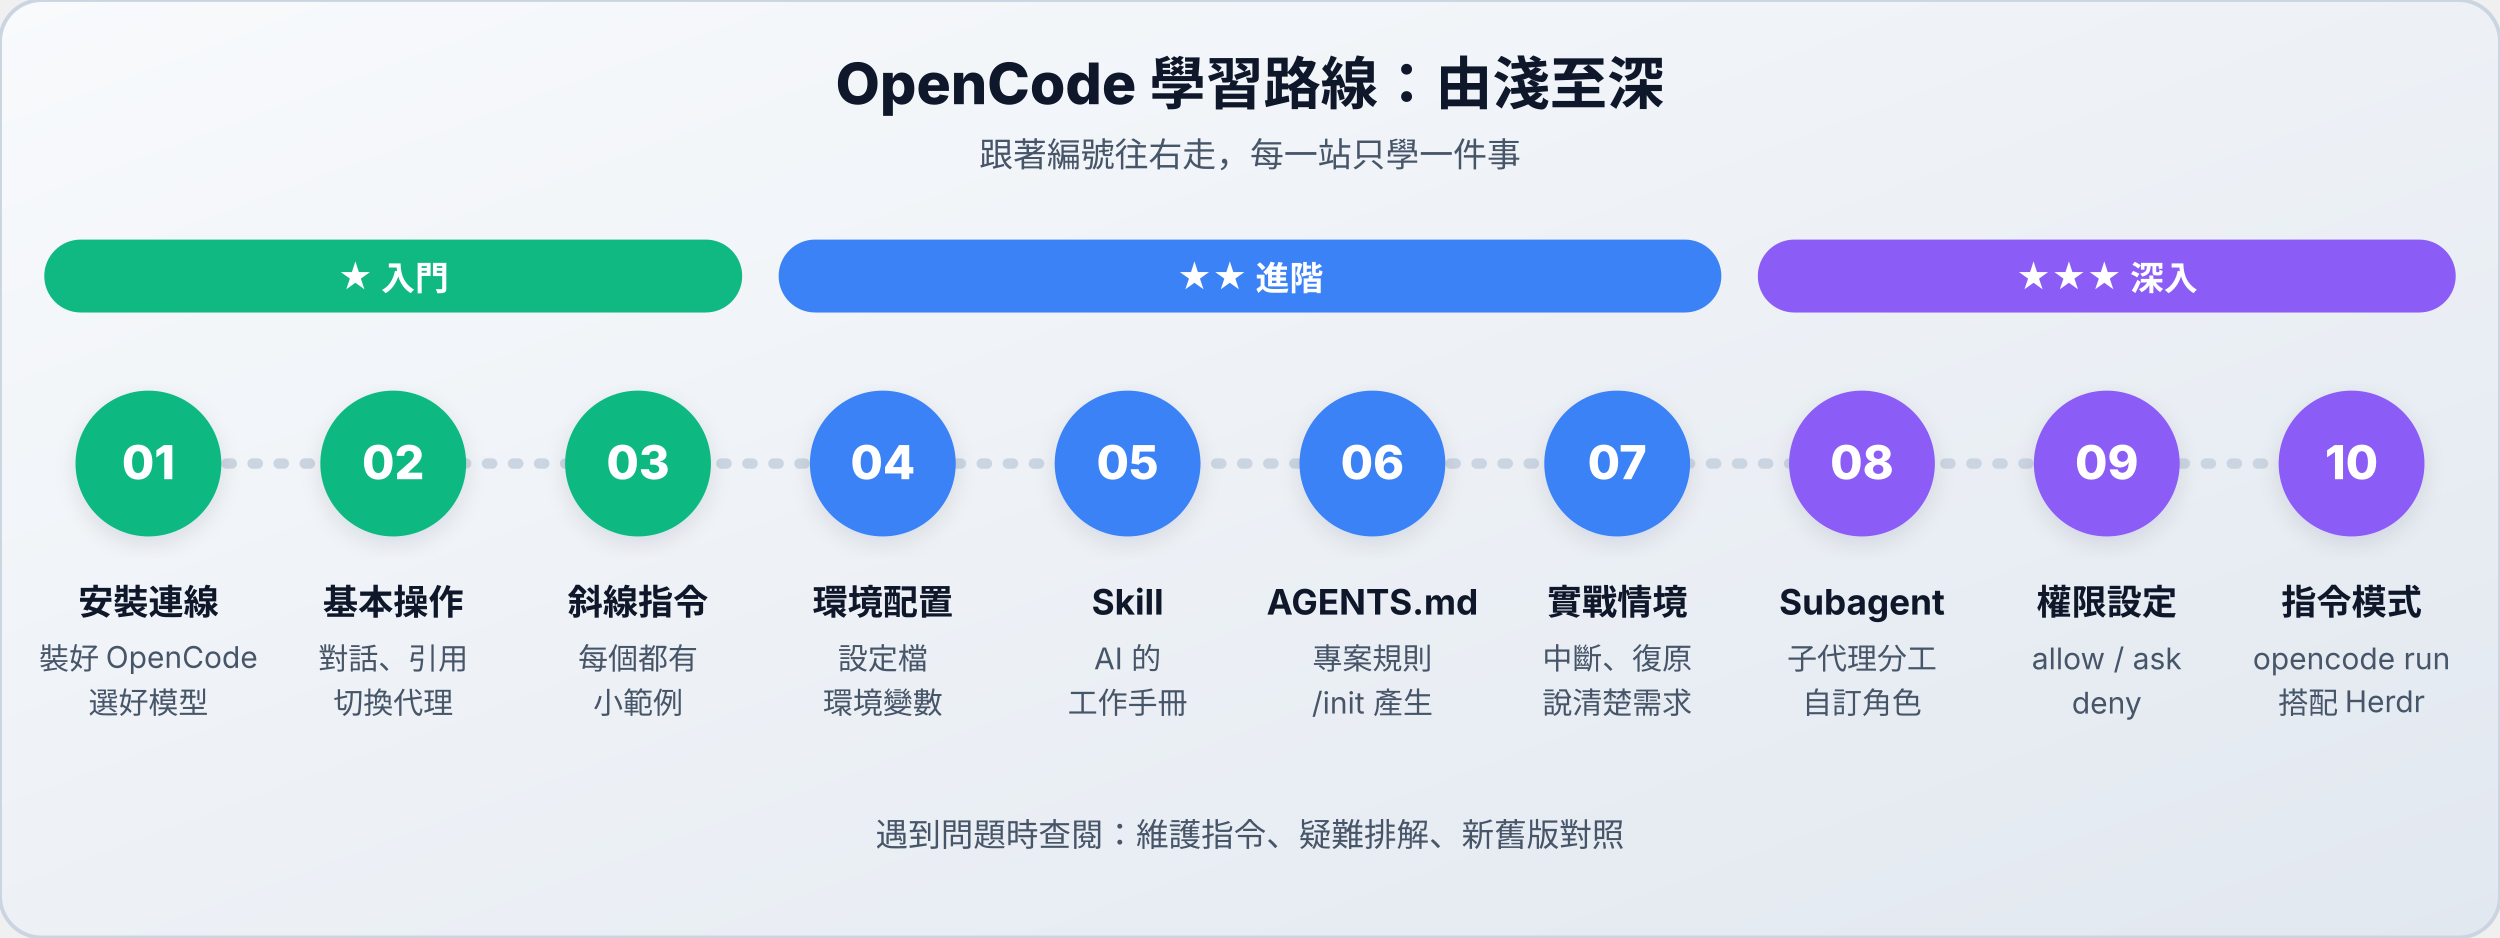
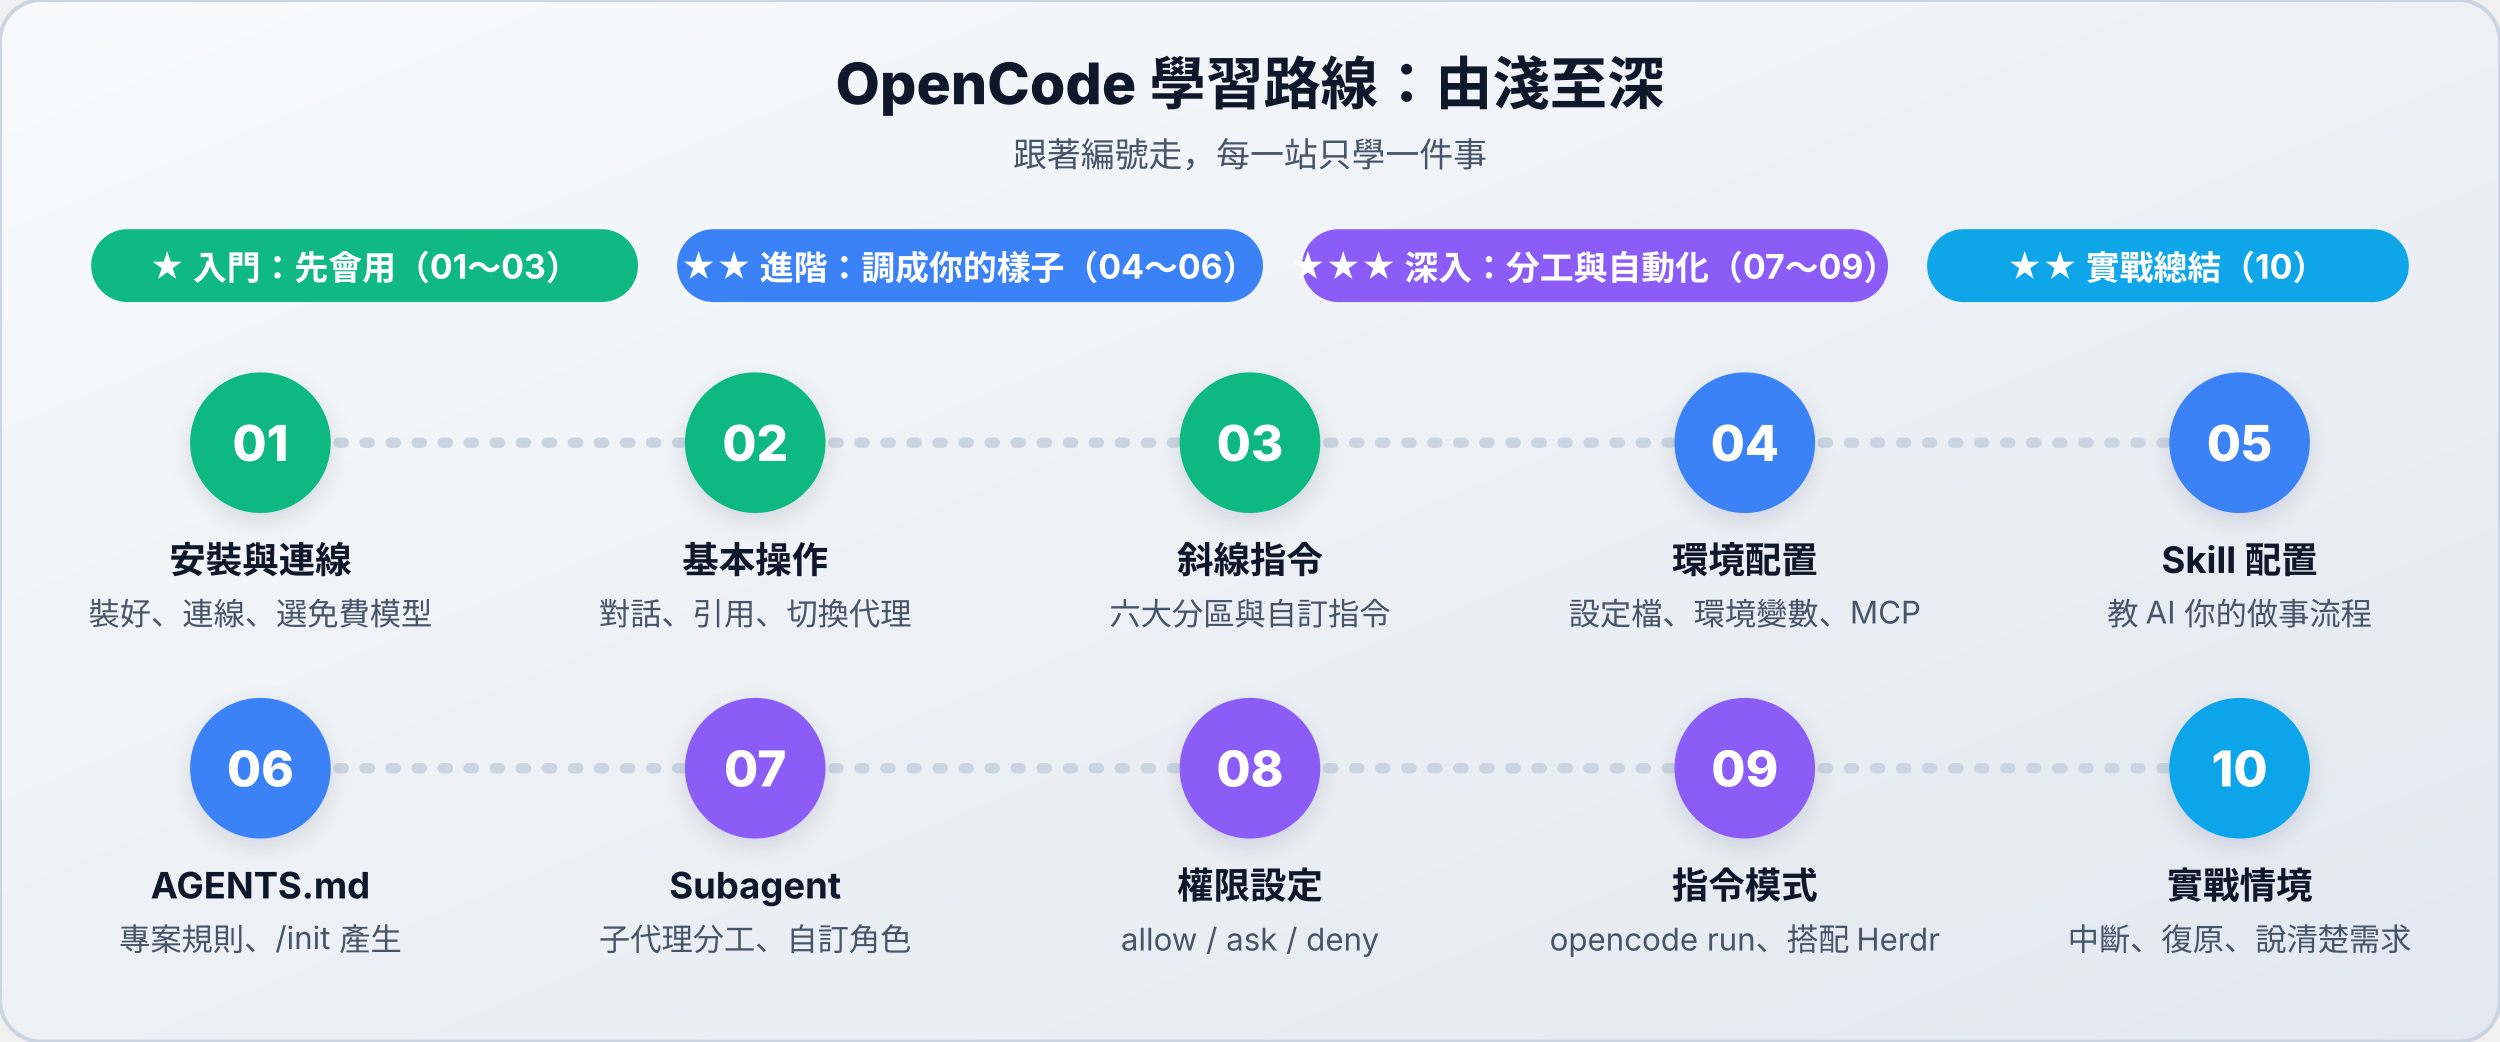
- <svg xmlns="http://www.w3.org/2000/svg" viewBox="0 0 960 360" width="100%">
+ <svg xmlns="http://www.w3.org/2000/svg" viewBox="0 0 960 400" width="100%">
  <defs>
    <linearGradient id="bg" x1="0%" y1="0%" x2="100%" y2="100%">
      <stop offset="0%" stop-color="#f8fafc" />
      <stop offset="100%" stop-color="#e2e8f0" />
    </linearGradient>
-     <filter id="shadow" x="-10%" y="-10%" width="120%" height="125%">
-       <feDropShadow dx="0" dy="3" stdDeviation="4" flood-color="#0f172a" flood-opacity="0.10" />
+     <filter id="shadow" x="-20%" y="-20%" width="140%" height="140%">
+       <feDropShadow dx="0" dy="3" stdDeviation="4" flood-color="#0f172a" flood-opacity="0.12" />
    </filter>
  </defs>
  <style>
    text { font-family: -apple-system, BlinkMacSystemFont, "PingFang TC", "Noto Sans TC", "Microsoft JhengHei", sans-serif; }
    .title { font-size: 22px; font-weight: 800; fill: #0f172a; }
    .sub { font-size: 13px; fill: #475569; }
    .band { font-size: 13px; font-weight: 700; fill: #ffffff; }
-     .num { font-size: 18px; font-weight: 800; fill: #ffffff; }
-     .name { font-size: 13.5px; font-weight: 700; fill: #0f172a; }
-     .desc { font-size: 11.5px; fill: #475569; }
+     .num { font-size: 19px; font-weight: 800; fill: #ffffff; }
+     .name { font-size: 14px; font-weight: 700; fill: #0f172a; }
+     .desc { font-size: 12px; fill: #475569; }
  </style>
-   <rect width="960" height="360" rx="16" fill="url(#bg)" stroke="#cbd5e1" stroke-width="1.5" />
+   <rect width="960" height="400" rx="16" fill="url(#bg)" stroke="#cbd5e1" stroke-width="1.5" />
  <text x="480" y="40" class="title" text-anchor="middle">OpenCode 學習路線：由淺至深</text>
-   <text x="480" y="64" class="sub" text-anchor="middle">跟著編號往右走，每一站只學一件事</text>
-   <rect x="17" y="92" width="268" height="28" rx="14" fill="#10b981" />
-   <text x="151.0" y="111" class="band" text-anchor="middle">★ 入門</text>
-   <rect x="299" y="92" width="362" height="28" rx="14" fill="#3b82f6" />
-   <text x="480.0" y="111" class="band" text-anchor="middle">★★ 進階</text>
-   <rect x="675" y="92" width="268" height="28" rx="14" fill="#8b5cf6" />
-   <text x="809.0" y="111" class="band" text-anchor="middle">★★★ 深入</text>
-   <line x1="57" y1="178" x2="903" y2="178" stroke="#cbd5e1" stroke-width="4" stroke-dasharray="2 8" stroke-linecap="round" />
+   <text x="480" y="64" class="sub" text-anchor="middle">跟著編號走，每一站只學一件事</text>
+   <rect x="35" y="88" width="210" height="28" rx="14" fill="#10b981" />
+   <text x="140" y="107" class="band" text-anchor="middle">★ 入門：先會用（01～03）</text>
+   <rect x="260" y="88" width="225" height="28" rx="14" fill="#3b82f6" />
+   <text x="372" y="107" class="band" text-anchor="middle">★★ 進階：調成你的樣子（04～06）</text>
+   <rect x="500" y="88" width="225" height="28" rx="14" fill="#8b5cf6" />
+   <text x="612" y="107" class="band" text-anchor="middle">★★★ 深入：分工與自動化（07～09）</text>
+   <rect x="740" y="88" width="185" height="28" rx="14" fill="#0ea5e9" />
+   <text x="832" y="107" class="band" text-anchor="middle">★★ 實戰總結（10）</text>
+   <line x1="100" y1="170" x2="860" y2="170" stroke="#cbd5e1" stroke-width="4" stroke-dasharray="2 8" stroke-linecap="round" />
  <g filter="url(#shadow)">
-     <circle cx="57" cy="178" r="28" fill="#10b981" />
-     <circle cx="151" cy="178" r="28" fill="#10b981" />
-     <circle cx="245" cy="178" r="28" fill="#10b981" />
-     <circle cx="339" cy="178" r="28" fill="#3b82f6" />
-     <circle cx="433" cy="178" r="28" fill="#3b82f6" />
-     <circle cx="527" cy="178" r="28" fill="#3b82f6" />
-     <circle cx="621" cy="178" r="28" fill="#3b82f6" />
-     <circle cx="715" cy="178" r="28" fill="#8b5cf6" />
-     <circle cx="809" cy="178" r="28" fill="#8b5cf6" />
-     <circle cx="903" cy="178" r="28" fill="#8b5cf6" />
+     <circle cx="100" cy="170" r="27" fill="#10b981" />
+     <circle cx="290" cy="170" r="27" fill="#10b981" />
+     <circle cx="480" cy="170" r="27" fill="#10b981" />
+     <circle cx="670" cy="170" r="27" fill="#3b82f6" />
+     <circle cx="860" cy="170" r="27" fill="#3b82f6" />
  </g>
-   <text x="57" y="184" class="num" text-anchor="middle">01</text>
-   <text x="57" y="236" class="name" text-anchor="middle">安裝連線</text>
-   <text x="57" y="257" class="desc" text-anchor="middle">裝好 OpenCode</text>
-   <text x="57" y="274" class="desc" text-anchor="middle">選好模型</text>
-   <text x="151" y="184" class="num" text-anchor="middle">02</text>
-   <text x="151" y="236" class="name" text-anchor="middle">基本操作</text>
-   <text x="151" y="257" class="desc" text-anchor="middle">對話、引用</text>
-   <text x="151" y="274" class="desc" text-anchor="middle">切換代理</text>
-   <text x="245" y="184" class="num" text-anchor="middle">03</text>
-   <text x="245" y="236" class="name" text-anchor="middle">斜線指令</text>
-   <text x="245" y="257" class="desc" text-anchor="middle">每個都有</text>
-   <text x="245" y="274" class="desc" text-anchor="middle">小範例</text>
-   <text x="339" y="184" class="num" text-anchor="middle">04</text>
-   <text x="339" y="236" class="name" text-anchor="middle">環境配置</text>
-   <text x="339" y="257" class="desc" text-anchor="middle">設定檔</text>
-   <text x="339" y="274" class="desc" text-anchor="middle">環境變數</text>
-   <text x="433" y="184" class="num" text-anchor="middle">05</text>
-   <text x="433" y="236" class="name" text-anchor="middle">Skill</text>
-   <text x="433" y="257" class="desc" text-anchor="middle">AI 的</text>
-   <text x="433" y="274" class="desc" text-anchor="middle">工作手冊</text>
-   <text x="527" y="184" class="num" text-anchor="middle">06</text>
-   <text x="527" y="236" class="name" text-anchor="middle">AGENTS.md</text>
-   <text x="527" y="257" class="desc" text-anchor="middle">專案規則</text>
-   <text x="527" y="274" class="desc" text-anchor="middle">/init 產生</text>
-   <text x="621" y="184" class="num" text-anchor="middle">07</text>
-   <text x="621" y="236" class="name" text-anchor="middle">實戰情境</text>
-   <text x="621" y="257" class="desc" text-anchor="middle">中斷、復原</text>
-   <text x="621" y="274" class="desc" text-anchor="middle">說清楚需求</text>
-   <text x="715" y="184" class="num" text-anchor="middle">08</text>
-   <text x="715" y="236" class="name" text-anchor="middle">Subagent</text>
-   <text x="715" y="257" class="desc" text-anchor="middle">子代理分工</text>
-   <text x="715" y="274" class="desc" text-anchor="middle">自訂角色</text>
-   <text x="809" y="184" class="num" text-anchor="middle">09</text>
-   <text x="809" y="236" class="name" text-anchor="middle">權限設定</text>
-   <text x="809" y="257" class="desc" text-anchor="middle">allow / ask</text>
-   <text x="809" y="274" class="desc" text-anchor="middle">deny</text>
-   <text x="903" y="184" class="num" text-anchor="middle">10</text>
-   <text x="903" y="236" class="name" text-anchor="middle">指令模式</text>
-   <text x="903" y="257" class="desc" text-anchor="middle">opencode run</text>
-   <text x="903" y="274" class="desc" text-anchor="middle">搭配 Herdr</text>
-   <text x="480" y="325" class="desc" text-anchor="middle" style="font-size:12.5px">遇到問題時查閱：維護指令、疑難排解、新舊版對照</text>
+   <text x="100" y="177" class="num" text-anchor="middle">01</text>
+   <text x="290" y="177" class="num" text-anchor="middle">02</text>
+   <text x="480" y="177" class="num" text-anchor="middle">03</text>
+   <text x="670" y="177" class="num" text-anchor="middle">04</text>
+   <text x="860" y="177" class="num" text-anchor="middle">05</text>
+   <text x="100" y="220" class="name" text-anchor="middle">安裝與連線</text>
+   <text x="100" y="240" class="desc" text-anchor="middle">裝好、連線、選免費模型</text>
+   <text x="290" y="220" class="name" text-anchor="middle">基本操作</text>
+   <text x="290" y="240" class="desc" text-anchor="middle">對話、引用、切換代理</text>
+   <text x="480" y="220" class="name" text-anchor="middle">斜線指令</text>
+   <text x="480" y="240" class="desc" text-anchor="middle">六大分區與自訂指令</text>
+   <text x="670" y="220" class="name" text-anchor="middle">環境配置</text>
+   <text x="670" y="240" class="desc" text-anchor="middle">設定檔、環境變數、MCP</text>
+   <text x="860" y="220" class="name" text-anchor="middle">Skill 配置</text>
+   <text x="860" y="240" class="desc" text-anchor="middle">教 AI 你的做事流程</text>
+   <line x1="100" y1="295" x2="860" y2="295" stroke="#cbd5e1" stroke-width="4" stroke-dasharray="2 8" stroke-linecap="round" />
+   <g filter="url(#shadow)">
+     <circle cx="100" cy="295" r="27" fill="#3b82f6" />
+     <circle cx="290" cy="295" r="27" fill="#8b5cf6" />
+     <circle cx="480" cy="295" r="27" fill="#8b5cf6" />
+     <circle cx="670" cy="295" r="27" fill="#8b5cf6" />
+     <circle cx="860" cy="295" r="27" fill="#0ea5e9" />
+   </g>
+   <text x="100" y="302" class="num" text-anchor="middle">06</text>
+   <text x="290" y="302" class="num" text-anchor="middle">07</text>
+   <text x="480" y="302" class="num" text-anchor="middle">08</text>
+   <text x="670" y="302" class="num" text-anchor="middle">09</text>
+   <text x="860" y="302" class="num" text-anchor="middle">10</text>
+   <text x="100" y="345" class="name" text-anchor="middle">AGENTS.md</text>
+   <text x="100" y="365" class="desc" text-anchor="middle">專案規則、/init 產生</text>
+   <text x="290" y="345" class="name" text-anchor="middle">Subagent</text>
+   <text x="290" y="365" class="desc" text-anchor="middle">子代理分工、自訂角色</text>
+   <text x="480" y="345" class="name" text-anchor="middle">權限設定</text>
+   <text x="480" y="365" class="desc" text-anchor="middle">allow / ask / deny</text>
+   <text x="670" y="345" class="name" text-anchor="middle">指令模式</text>
+   <text x="670" y="365" class="desc" text-anchor="middle">opencode run、搭配 Herdr</text>
+   <text x="860" y="345" class="name" text-anchor="middle">實戰情境</text>
+   <text x="860" y="365" class="desc" text-anchor="middle">中斷、復原、說清楚需求</text>
</svg>
